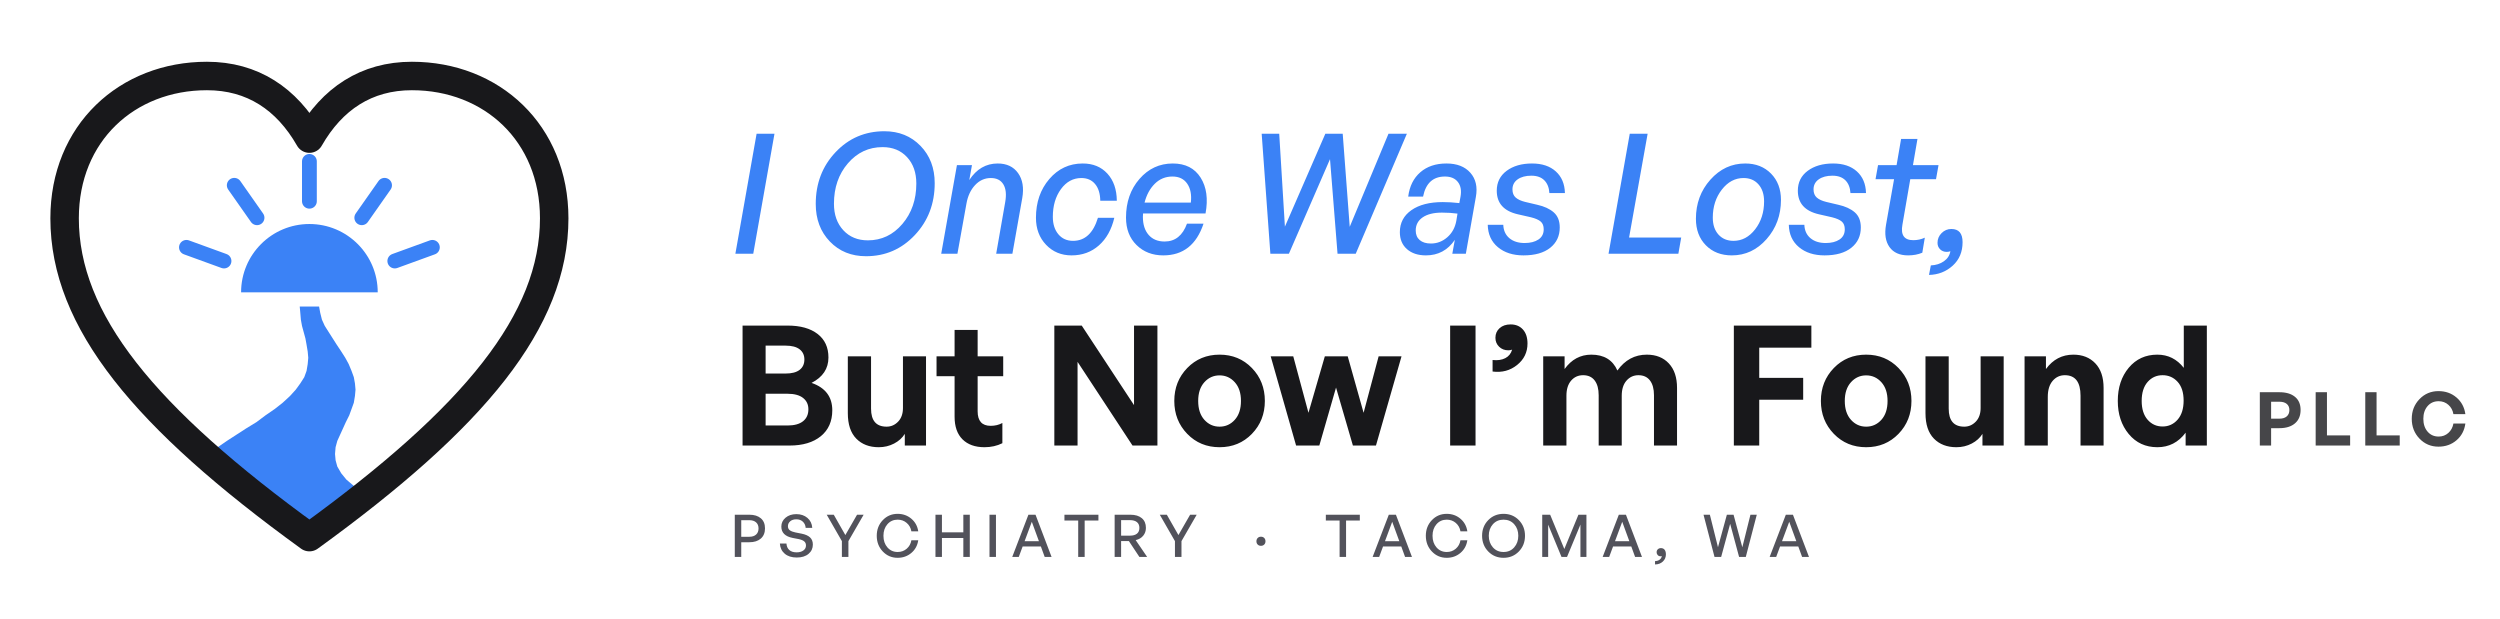
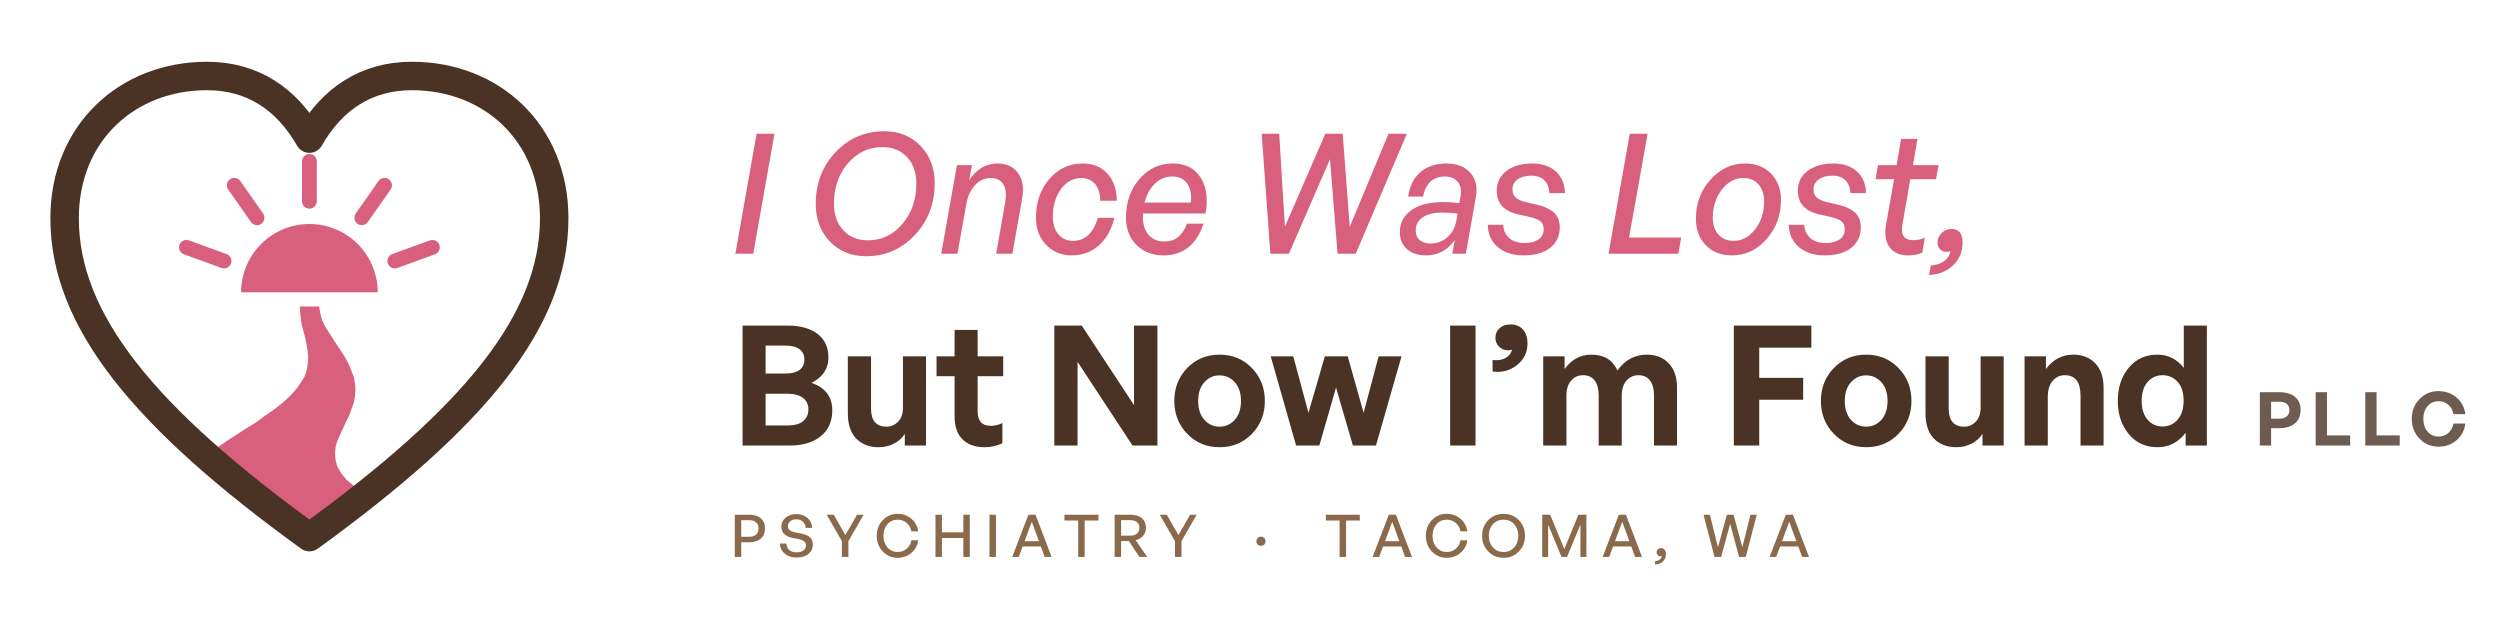
<svg xmlns="http://www.w3.org/2000/svg" viewBox="0 0 404 100" role="img" aria-label="I Once Was Lost, But Now I'm Found, PLLC">
  <g transform="translate(4 4) scale(0.92)">
    <g>
      <defs>
        <clipPath id="hc">
          <path d="M50 90 C21 69 7 52 7 34 C7 19 18 9 32 9 C40 9 46 13 50 20 C54 13 60 9 68 9 C82 9 93 19 93 34 C93 52 79 69 50 90 Z" />
        </clipPath>
      </defs>
-       <path d="M38 47 A12 12 0 0 1 62 47 Z" fill="#3b82f6" />
-       <g stroke="#3b82f6" stroke-width="2.6" stroke-linecap="round">
+       <path d="M38 47 A12 12 0 0 1 62 47 Z" fill="#d9607d" />
+       <g stroke="#d9607d" stroke-width="2.6" stroke-linecap="round">
        <line x1="35.0" y1="41.5" x2="28.4" y2="39.1" />
        <line x1="40.8" y1="33.9" x2="36.8" y2="28.2" />
        <line x1="50.0" y1="31.0" x2="50.0" y2="24.0" />
        <line x1="59.2" y1="33.9" x2="63.2" y2="28.2" />
        <line x1="65.0" y1="41.5" x2="71.6" y2="39.1" />
      </g>
      <g clip-path="url(#hc)">
-         <path d="M48.3 49.5 L48.4 50.6 L48.5 51.8 L48.7 52.9 L49.0 54.0 L49.3 55.1 L49.5 56.2 L49.7 57.4 L49.8 58.5 L49.7 59.6 L49.5 60.8 L49.1 61.9 L48.4 63.0 L47.6 64.1 L46.6 65.2 L45.3 66.4 L43.9 67.5 L42.3 68.6 L40.7 69.8 L38.9 70.9 L37.2 72.0 L35.5 73.1 L33.9 74.2 L32.4 75.4 L31.0 76.5 L30.0 77.6 L29.1 78.8 L28.5 79.9 L28.2 81.0 L28.2 82.1 L28.4 83.2 L28.9 84.4 L29.6 85.5 L30.4 86.6 L31.3 87.8 L32.2 88.9 L33.1 90.0 L33.9 91.1 L34.4 92.2 L34.8 93.4 L34.8 94.5 L86.2 94.5 L84.1 93.4 L81.8 92.2 L79.3 91.1 L76.6 90.0 L73.9 88.9 L71.1 87.8 L68.4 86.6 L65.8 85.5 L63.4 84.4 L61.3 83.2 L59.4 82.1 L57.8 81.0 L56.5 79.9 L55.6 78.8 L54.9 77.6 L54.6 76.5 L54.5 75.4 L54.6 74.2 L54.9 73.1 L55.4 72.0 L55.9 70.9 L56.4 69.8 L57.0 68.6 L57.4 67.5 L57.8 66.4 L58.0 65.2 L58.1 64.1 L58.0 63.0 L57.8 61.9 L57.4 60.8 L56.9 59.6 L56.3 58.5 L55.6 57.4 L54.8 56.2 L54.1 55.1 L53.4 54.0 L52.7 52.9 L52.2 51.8 L51.9 50.6 L51.7 49.5 Z" fill="#3b82f6" />
+         <path d="M48.3 49.5 L48.4 50.6 L48.5 51.8 L48.7 52.9 L49.0 54.0 L49.3 55.1 L49.5 56.2 L49.7 57.4 L49.8 58.5 L49.7 59.6 L49.5 60.8 L49.1 61.9 L48.4 63.0 L47.6 64.1 L46.6 65.2 L45.3 66.4 L43.9 67.5 L42.3 68.6 L40.7 69.8 L38.9 70.9 L37.2 72.0 L35.5 73.1 L33.9 74.2 L32.4 75.4 L31.0 76.5 L30.0 77.6 L29.1 78.8 L28.5 79.9 L28.2 81.0 L28.2 82.1 L28.4 83.2 L28.9 84.4 L29.6 85.5 L30.4 86.6 L31.3 87.8 L32.2 88.9 L33.1 90.0 L33.9 91.1 L34.4 92.2 L34.8 93.4 L34.8 94.5 L86.2 94.5 L84.1 93.4 L81.8 92.2 L79.3 91.1 L76.6 90.0 L73.9 88.9 L71.1 87.8 L68.4 86.6 L65.8 85.5 L63.4 84.4 L61.3 83.2 L59.4 82.1 L57.8 81.0 L56.5 79.9 L55.6 78.8 L54.9 77.6 L54.6 76.5 L54.5 75.4 L54.6 74.2 L54.9 73.1 L55.4 72.0 L55.9 70.9 L56.4 69.8 L57.0 68.6 L57.4 67.5 L57.8 66.4 L58.0 65.2 L58.1 64.1 L58.0 63.0 L57.8 61.9 L57.4 60.8 L56.9 59.6 L56.3 58.5 L55.6 57.4 L54.8 56.2 L54.1 55.1 L53.4 54.0 L52.7 52.9 L52.2 51.8 L51.9 50.6 L51.7 49.5 Z" fill="#d9607d" />
      </g>
-       <path d="M50 90 C21 69 7 52 7 34 C7 19 18 9 32 9 C40 9 46 13 50 20 C54 13 60 9 68 9 C82 9 93 19 93 34 C93 52 79 69 50 90 Z" fill="none" stroke="#18181b" stroke-width="5" stroke-linejoin="round" />
+       <path d="M50 90 C21 69 7 52 7 34 C7 19 18 9 32 9 C40 9 46 13 50 20 C54 13 60 9 68 9 C82 9 93 19 93 34 C93 52 79 69 50 90 Z" fill="none" stroke="#4a3324" stroke-width="5" stroke-linejoin="round" />
    </g>
  </g>
-   <path d="M121.726 41.0H118.837L122.266 21.614H125.155Z  M139.951 41.405Q136.387 41.405 134.106 39.029Q131.824 36.653 131.824 32.954Q131.824 27.986 135.023 24.598Q138.223 21.209 142.921 21.209Q146.458 21.209 148.753 23.572Q151.048 25.934 151.048 29.606Q151.048 34.574 147.835 37.989Q144.622 41.405 139.951 41.405ZM140.248 38.84Q143.569 38.84 145.823 36.194Q148.078 33.548 148.078 29.66Q148.078 27.014 146.579 25.394Q145.081 23.774 142.624 23.774Q139.276 23.774 137.022 26.393Q134.767 29.012 134.767 32.927Q134.767 35.573 136.279 37.207Q137.791 38.84 140.248 38.84Z M156.178 32.9 154.72 41.0H152.101L154.639 26.69H157.069L156.637 29.093Q158.392 26.42 161.227 26.42Q163.414 26.42 164.521 27.973Q165.628 29.525 165.196 32.009L163.603 41.0H160.984L162.442 32.657Q162.766 30.821 162.145 29.795Q161.524 28.769 160.12 28.769Q158.635 28.769 157.568 29.916Q156.502 31.064 156.178 32.9Z M173.161 41.27Q170.677 41.27 169.043 39.556Q167.41 37.841 167.41 35.195Q167.41 31.442 169.57 28.931Q171.73 26.42 174.97 26.42Q177.454 26.42 178.952 28.053Q180.451 29.687 180.478 32.441H177.805Q177.778 30.713 176.968 29.741Q176.158 28.769 174.754 28.769Q172.756 28.769 171.447 30.564Q170.137 32.36 170.137 35.033Q170.137 36.788 171.028 37.855Q171.919 38.921 173.404 38.921Q176.293 38.921 177.427 35.195H180.073Q179.398 38.057 177.575 39.663Q175.753 41.27 173.161 41.27Z M187.984 41.27Q185.365 41.27 183.664 39.596Q181.963 37.922 181.963 35.168Q181.963 31.415 184.137 28.918Q186.31 26.42 189.523 26.42Q192.574 26.42 194.018 28.702Q195.463 30.983 194.815 34.493H184.717Q184.69 34.655 184.69 35.033Q184.69 36.896 185.621 37.962Q186.553 39.029 188.2 39.029Q190.765 39.029 191.818 36.14H194.491Q192.79 41.27 187.984 41.27ZM189.469 28.526Q187.795 28.526 186.62 29.687Q185.446 30.848 184.96 32.738H192.439Q192.655 30.848 191.858 29.687Q191.062 28.526 189.469 28.526Z  M216.145 41.0 214.93 25.718 208.288 41.0H205.291L203.887 21.614H206.722L207.64 36.626L214.174 21.614H216.982L218.116 36.653L224.38 21.614H227.35L219.088 41.0Z M234.694 41.0 235.099 38.759Q233.398 41.27 230.428 41.27Q228.511 41.27 227.363 40.258Q226.216 39.245 226.216 37.517Q226.216 35.276 228.079 33.966Q229.942 32.657 233.155 32.657Q234.397 32.657 235.828 32.819L236.017 31.793Q236.287 30.308 235.598 29.417Q234.91 28.526 233.506 28.526Q230.617 28.526 229.969 31.766H227.566Q227.89 29.255 229.523 27.838Q231.157 26.42 233.749 26.42Q236.287 26.42 237.61 27.919Q238.933 29.417 238.501 31.82L236.881 41.0ZM228.781 37.247Q228.781 38.246 229.429 38.8Q230.077 39.353 231.238 39.353Q232.723 39.353 233.884 38.341Q235.045 37.328 235.342 35.681L235.531 34.52Q234.343 34.358 233.02 34.358Q231.022 34.358 229.901 35.127Q228.781 35.897 228.781 37.247Z M252.055 36.761Q252.055 38.813 250.516 40.041Q248.977 41.27 246.196 41.27Q243.658 41.27 242.065 39.947Q240.472 38.624 240.418 36.329H242.929Q242.983 37.706 243.914 38.489Q244.846 39.272 246.385 39.272Q247.762 39.272 248.612 38.705Q249.463 38.138 249.463 37.058Q249.463 36.221 248.977 35.803Q248.491 35.384 247.411 35.114L245.278 34.628Q241.876 33.845 241.876 30.821Q241.876 28.796 243.469 27.608Q245.062 26.42 247.573 26.42Q250.003 26.42 251.42 27.703Q252.838 28.985 252.892 31.199H250.381Q250.3 29.876 249.557 29.133Q248.815 28.391 247.465 28.391Q246.088 28.391 245.251 28.985Q244.414 29.579 244.414 30.605Q244.414 31.469 244.94 31.928Q245.467 32.387 246.466 32.63L248.41 33.089Q250.111 33.467 251.083 34.317Q252.055 35.168 252.055 36.761Z  M271.225 41.0H259.939L263.368 21.614H266.257L263.26 38.381H271.684Z M279.865 41.27Q277.273 41.27 275.666 39.636Q274.06 38.003 274.06 35.357Q274.06 31.658 276.395 29.039Q278.731 26.42 282.025 26.42Q284.59 26.42 286.197 28.053Q287.803 29.687 287.803 32.306Q287.803 36.005 285.481 38.638Q283.159 41.27 279.865 41.27ZM280.135 38.921Q282.187 38.921 283.631 37.058Q285.076 35.195 285.076 32.549Q285.076 30.821 284.171 29.795Q283.267 28.769 281.755 28.769Q279.703 28.769 278.245 30.645Q276.787 32.522 276.787 35.168Q276.787 36.896 277.705 37.909Q278.623 38.921 280.135 38.921Z M300.709 36.761Q300.709 38.813 299.17 40.041Q297.631 41.27 294.85 41.27Q292.312 41.27 290.719 39.947Q289.126 38.624 289.072 36.329H291.583Q291.637 37.706 292.568 38.489Q293.5 39.272 295.039 39.272Q296.416 39.272 297.266 38.705Q298.117 38.138 298.117 37.058Q298.117 36.221 297.631 35.803Q297.145 35.384 296.065 35.114L293.932 34.628Q290.53 33.845 290.53 30.821Q290.53 28.796 292.123 27.608Q293.716 26.42 296.227 26.42Q298.657 26.42 300.074 27.703Q301.492 28.985 301.546 31.199H299.035Q298.954 29.876 298.212 29.133Q297.469 28.391 296.119 28.391Q294.742 28.391 293.905 28.985Q293.068 29.579 293.068 30.605Q293.068 31.469 293.594 31.928Q294.121 32.387 295.12 32.63L297.064 33.089Q298.765 33.467 299.737 34.317Q300.709 35.168 300.709 36.761Z M311.05 38.408 310.645 40.838Q309.619 41.27 308.35 41.27Q306.298 41.27 305.339 39.92Q304.381 38.57 304.786 36.302L306.082 28.958H303.085L303.49 26.69H306.487L307.216 22.451H309.862L309.133 26.69H313.264L312.859 28.958H308.701L307.432 36.302Q306.973 38.813 309.187 38.813Q310.186 38.813 311.05 38.408Z M317.152 39.137Q317.152 41.486 315.559 42.93Q313.966 44.375 311.725 44.429L312.022 42.89Q313.264 42.836 314.142 42.215Q315.019 41.594 315.181 40.595Q314.938 40.703 314.587 40.703Q313.939 40.703 313.52 40.285Q313.102 39.866 313.102 39.245Q313.102 38.327 313.764 37.665Q314.425 37.004 315.343 37.004Q317.152 37.004 317.152 39.137Z" fill="#3b82f6" />
-   <path d="M134.497 66.303Q134.497 68.976 132.648 70.488Q130.798 72.0 127.585 72.0H119.998V52.614H127.288Q130.366 52.614 132.121 53.964Q133.876 55.314 133.876 57.771Q133.876 60.471 131.149 61.875Q134.497 63.036 134.497 66.303ZM126.964 55.854H123.724V60.363H126.964Q128.449 60.363 129.219 59.769Q129.988 59.175 129.988 58.095Q129.988 57.042 129.219 56.448Q128.449 55.854 126.964 55.854ZM127.261 63.63H123.724V68.76H127.261Q128.908 68.76 129.772 68.072Q130.636 67.383 130.636 66.141Q130.636 64.98 129.772 64.305Q128.908 63.63 127.261 63.63Z M145.918 65.925V57.582H149.644V72.0H146.215V70.11Q145.621 71.082 144.487 71.676Q143.353 72.27 142.003 72.27Q139.735 72.27 138.371 70.88Q137.008 69.489 137.008 66.762V57.582H140.761V66.033Q140.761 68.949 143.272 68.949Q144.352 68.949 145.135 68.139Q145.918 67.329 145.918 65.925Z M161.983 68.355V71.622Q160.687 72.27 159.094 72.27Q156.826 72.27 155.543 71.001Q154.261 69.732 154.261 67.329V60.795H151.345V57.582H154.261V53.316H157.987V57.582H162.118V60.795H157.987V66.465Q157.987 68.814 160.093 68.814Q161.146 68.814 161.983 68.355Z  M183.016 72.0 174.133 58.473V72.0H170.38V52.614H174.808L183.259 65.466V52.614H187.039V72.0Z M202.308 70.11Q200.215 72.27 197.083 72.27Q193.951 72.27 191.858 70.11Q189.766 67.95 189.766 64.791Q189.766 61.632 191.858 59.472Q193.951 57.312 197.083 57.312Q200.215 57.312 202.308 59.472Q204.4 61.632 204.4 64.791Q204.4 67.95 202.308 70.11ZM200.539 64.791Q200.539 62.874 199.54 61.767Q198.541 60.66 197.083 60.66Q195.625 60.66 194.626 61.767Q193.627 62.874 193.627 64.791Q193.627 66.735 194.626 67.842Q195.625 68.949 197.083 68.949Q198.541 68.949 199.54 67.842Q200.539 66.735 200.539 64.791Z M218.629 72.0 215.902 62.631 213.202 72.0H209.449L205.345 57.582H208.99L211.447 66.708L214.093 57.582H217.792L220.357 66.708L222.787 57.582H226.486L222.355 72.0Z  M238.447 72.0H234.343V52.614H238.447Z M246.844 55.503Q246.844 57.636 245.157 58.986Q243.469 60.336 241.201 60.039V58.176Q242.416 58.311 243.253 57.879Q244.09 57.447 244.36 56.502Q244.063 56.61 243.739 56.61Q242.848 56.61 242.254 56.029Q241.66 55.449 241.66 54.585Q241.66 53.64 242.335 53.032Q243.01 52.425 244.117 52.425Q245.359 52.425 246.102 53.248Q246.844 54.072 246.844 55.503Z M253.135 72.0H249.382V57.582H252.838V59.634Q254.512 57.312 257.158 57.312Q260.236 57.312 261.37 59.877Q263.206 57.312 266.122 57.312Q268.363 57.312 269.686 58.73Q271.009 60.147 271.009 62.685V72.0H267.283V63.873Q267.283 62.334 266.635 61.484Q265.987 60.633 264.772 60.633Q263.611 60.633 262.841 61.511Q262.072 62.388 262.072 63.954V72.0H258.346V63.873Q258.346 62.334 257.698 61.484Q257.05 60.633 255.835 60.633Q254.647 60.633 253.891 61.511Q253.135 62.388 253.135 63.954Z  M284.293 72.0H280.189V52.614H292.717V56.178H284.293V61.065H291.394V64.602H284.293Z M306.798 70.11Q304.705 72.27 301.573 72.27Q298.441 72.27 296.348 70.11Q294.256 67.95 294.256 64.791Q294.256 61.632 296.348 59.472Q298.441 57.312 301.573 57.312Q304.705 57.312 306.798 59.472Q308.89 61.632 308.89 64.791Q308.89 67.95 306.798 70.11ZM305.029 64.791Q305.029 62.874 304.03 61.767Q303.031 60.66 301.573 60.66Q300.115 60.66 299.116 61.767Q298.117 62.874 298.117 64.791Q298.117 66.735 299.116 67.842Q300.115 68.949 301.573 68.949Q303.031 68.949 304.03 67.842Q305.029 66.735 305.029 64.791Z M320.068 65.925V57.582H323.794V72.0H320.365V70.11Q319.771 71.082 318.637 71.676Q317.503 72.27 316.153 72.27Q313.885 72.27 312.521 70.88Q311.158 69.489 311.158 66.762V57.582H314.911V66.033Q314.911 68.949 317.422 68.949Q318.502 68.949 319.285 68.139Q320.068 67.329 320.068 65.925Z M330.922 64.143V72.0H327.169V57.582H330.625V59.634Q332.326 57.312 335.053 57.312Q337.267 57.312 338.603 58.716Q339.94 60.12 339.94 62.685V72.0H336.214V63.954Q336.214 60.633 333.676 60.633Q332.488 60.633 331.705 61.551Q330.922 62.469 330.922 64.143Z M342.235 64.791Q342.235 61.551 344.003 59.431Q345.772 57.312 348.634 57.312Q351.226 57.312 352.9 59.445V52.614H356.626V72.0H353.197V69.921Q351.442 72.27 348.634 72.27Q345.772 72.27 344.003 70.137Q342.235 68.004 342.235 64.791ZM346.096 64.791Q346.096 66.735 347.054 67.828Q348.013 68.922 349.471 68.922Q350.929 68.922 351.901 67.815Q352.873 66.708 352.873 64.737Q352.873 62.766 351.901 61.7Q350.929 60.633 349.471 60.633Q348.013 60.633 347.054 61.727Q346.096 62.82 346.096 64.791Z" fill="#18181b" />
-   <path d="M368.368 69.192H367.012V72.0H365.188V63.384H368.368Q369.964 63.384 370.87 64.128Q371.776 64.872 371.776 66.252Q371.776 67.644 370.864 68.418Q369.952 69.192 368.368 69.192ZM368.356 64.92H367.012V67.656H368.356Q369.124 67.656 369.544 67.284Q369.964 66.912 369.964 66.264Q369.964 65.628 369.544 65.274Q369.124 64.92 368.356 64.92Z M379.78 72.0H374.212V63.384H376.036V70.356H379.78Z M387.796 72.0H382.228V63.384H384.052V70.356H387.796Z M394.06 72.18Q392.236 72.18 390.988 70.878Q389.74 69.576 389.74 67.68Q389.74 65.796 390.988 64.5Q392.236 63.204 394.06 63.204Q395.764 63.204 396.97 64.236Q398.176 65.268 398.404 66.924H396.472Q396.316 66.0 395.656 65.418Q394.996 64.836 394.084 64.836Q392.98 64.836 392.296 65.628Q391.612 66.42 391.612 67.68Q391.612 68.952 392.296 69.75Q392.98 70.548 394.084 70.548Q394.996 70.548 395.65 69.966Q396.304 69.384 396.472 68.448H398.404Q398.176 70.116 396.97 71.148Q395.764 72.18 394.06 72.18Z" fill="#18181b" opacity=".8" />
-   <path d="M121.106 87.625H119.786V90.0H118.741V83.179H121.106Q122.275 83.179 122.95 83.754Q123.624 84.329 123.624 85.383Q123.624 86.447 122.945 87.036Q122.266 87.625 121.106 87.625ZM121.097 84.062H119.786V86.742H121.097Q121.79 86.742 122.185 86.385Q122.579 86.029 122.579 85.392Q122.579 84.766 122.185 84.414Q121.79 84.062 121.097 84.062Z M131.357 88.005Q131.357 88.917 130.658 89.506Q129.96 90.095 128.754 90.095Q127.537 90.095 126.816 89.482Q126.094 88.87 126.027 87.834H127.091Q127.129 88.499 127.547 88.879Q127.965 89.259 128.734 89.259Q129.399 89.259 129.822 88.96Q130.245 88.66 130.245 88.147Q130.245 87.73 129.969 87.492Q129.694 87.255 129.086 87.121L128.098 86.931Q126.264 86.57 126.264 85.098Q126.264 84.234 126.948 83.659Q127.632 83.084 128.687 83.084Q129.761 83.084 130.478 83.692Q131.195 84.3 131.262 85.307H130.197Q130.15 84.689 129.742 84.305Q129.333 83.92 128.697 83.92Q128.06 83.92 127.694 84.243Q127.329 84.566 127.329 85.031Q127.329 85.478 127.647 85.701Q127.965 85.924 128.525 86.038L129.532 86.238Q130.445 86.418 130.901 86.841Q131.357 87.264 131.357 88.005Z M137.103 87.445V90.0H136.049V87.445L133.598 83.179H134.738L136.609 86.466L138.5 83.179H139.564Z M145.054 90.142Q143.63 90.142 142.656 89.117Q141.682 88.091 141.682 86.58Q141.682 85.079 142.656 84.058Q143.63 83.037 145.054 83.037Q146.337 83.037 147.268 83.82Q148.199 84.604 148.389 85.858H147.278Q147.135 85.031 146.522 84.504Q145.91 83.977 145.064 83.977Q144.057 83.977 143.411 84.709Q142.765 85.44 142.765 86.58Q142.765 87.73 143.411 88.466Q144.057 89.202 145.064 89.202Q145.91 89.202 146.522 88.675Q147.135 88.147 147.278 87.311H148.389Q148.199 88.575 147.268 89.359Q146.337 90.142 145.054 90.142Z M152.217 90.0H151.172V83.179H152.217V86.029H155.675V83.179H156.72V90.0H155.675V86.941H152.217Z M160.947 90.0H159.902V83.179H160.947Z M168.822 90.0 168.204 88.309H165.26L164.632 90.0H163.578L166.191 83.179H167.34L169.934 90.0ZM166.742 84.319 165.573 87.463H167.891Z M175.281 90.0H174.237V84.12H172.013V83.179H177.505V84.12H175.281Z M181.171 90.0H180.126V83.179H182.672Q183.85 83.179 184.515 83.735Q185.18 84.29 185.18 85.307Q185.18 86.038 184.743 86.571Q184.306 87.103 183.527 87.283L185.379 90.0H184.125L182.425 87.435H181.171ZM181.171 84.053V86.561H182.605Q183.337 86.561 183.731 86.243Q184.125 85.924 184.125 85.307Q184.125 84.699 183.731 84.376Q183.337 84.053 182.605 84.053Z M190.927 87.445V90.0H189.872V87.445L187.421 83.179H188.561L190.433 86.466L192.323 83.179H193.387Z   M204.501 87.473Q204.501 87.796 204.297 88Q204.092 88.204 203.769 88.204Q203.446 88.204 203.242 88Q203.038 87.796 203.038 87.473Q203.038 87.15 203.242 86.941Q203.446 86.732 203.769 86.732Q204.092 86.732 204.297 86.936Q204.501 87.141 204.501 87.473Z   M217.524 90.0H216.479V84.12H214.256V83.179H219.747V84.12H217.524Z M227.061 90.0 226.444 88.309H223.499L222.872 90.0H221.817L224.43 83.179H225.579L228.173 90.0ZM224.981 84.319 223.812 87.463H226.13Z M233.787 90.142Q232.362 90.142 231.388 89.117Q230.414 88.091 230.414 86.58Q230.414 85.079 231.388 84.058Q232.362 83.037 233.787 83.037Q235.069 83.037 236 83.82Q236.931 84.604 237.121 85.858H236.01Q235.867 85.031 235.255 84.504Q234.642 83.977 233.796 83.977Q232.789 83.977 232.143 84.709Q231.497 85.44 231.497 86.58Q231.497 87.73 232.143 88.466Q232.789 89.202 233.796 89.202Q234.642 89.202 235.255 88.675Q235.867 88.147 236.01 87.311H237.121Q236.931 88.575 236 89.359Q235.069 90.142 233.787 90.142Z M245.448 89.117Q244.455 90.142 242.973 90.142Q241.491 90.142 240.498 89.117Q239.505 88.091 239.505 86.58Q239.505 85.07 240.498 84.053Q241.491 83.037 242.973 83.037Q244.455 83.037 245.448 84.053Q246.44 85.07 246.44 86.58Q246.44 88.091 245.448 89.117ZM241.249 88.451Q241.909 89.202 242.973 89.202Q244.037 89.202 244.697 88.451Q245.357 87.701 245.357 86.58Q245.357 85.459 244.697 84.718Q244.037 83.977 242.973 83.977Q241.909 83.977 241.249 84.718Q240.588 85.459 240.588 86.58Q240.588 87.701 241.249 88.451Z M252.339 90.0 250.183 84.784V90.0H249.223V83.179H250.506L252.795 88.718L255.075 83.179H256.367V90.0H255.398V84.775L253.232 90.0Z M264.233 90.0 263.615 88.309H260.67L260.043 90.0H258.989L261.601 83.179H262.751L265.344 90.0ZM262.152 84.319 260.984 87.463H263.302Z M269.21 89.591Q269.21 90.275 268.721 90.741Q268.232 91.207 267.453 91.216V90.674Q267.909 90.665 268.203 90.437Q268.498 90.209 268.545 89.858Q268.431 89.895 268.336 89.895Q268.07 89.895 267.89 89.706Q267.709 89.516 267.709 89.249Q267.709 88.945 267.909 88.76Q268.108 88.575 268.403 88.575Q268.792 88.575 269.001 88.841Q269.21 89.107 269.21 89.591Z  M281.037 90.0 279.593 84.651 278.139 90.0H277.066L275.289 83.179H276.315L277.626 88.433L279.061 83.179H280.144L281.559 88.442L282.87 83.179H283.896L282.12 90.0Z M291.22 90.0 290.603 88.309H287.658L287.031 90.0H285.976L288.589 83.179H289.738L292.332 90.0ZM289.14 84.319 287.971 87.463H290.289Z" fill="#52525b" />
+   <path d="M121.726 41.0H118.837L122.266 21.614H125.155Z  M139.951 41.405Q136.387 41.405 134.106 39.029Q131.824 36.653 131.824 32.954Q131.824 27.986 135.023 24.598Q138.223 21.209 142.921 21.209Q146.458 21.209 148.753 23.572Q151.048 25.934 151.048 29.606Q151.048 34.574 147.835 37.989Q144.622 41.405 139.951 41.405ZM140.248 38.84Q143.569 38.84 145.823 36.194Q148.078 33.548 148.078 29.66Q148.078 27.014 146.579 25.394Q145.081 23.774 142.624 23.774Q139.276 23.774 137.022 26.393Q134.767 29.012 134.767 32.927Q134.767 35.573 136.279 37.207Q137.791 38.84 140.248 38.84Z M156.178 32.9 154.72 41.0H152.101L154.639 26.69H157.069L156.637 29.093Q158.392 26.42 161.227 26.42Q163.414 26.42 164.521 27.973Q165.628 29.525 165.196 32.009L163.603 41.0H160.984L162.442 32.657Q162.766 30.821 162.145 29.795Q161.524 28.769 160.12 28.769Q158.635 28.769 157.568 29.916Q156.502 31.064 156.178 32.9Z M173.161 41.27Q170.677 41.27 169.043 39.556Q167.41 37.841 167.41 35.195Q167.41 31.442 169.57 28.931Q171.73 26.42 174.97 26.42Q177.454 26.42 178.952 28.053Q180.451 29.687 180.478 32.441H177.805Q177.778 30.713 176.968 29.741Q176.158 28.769 174.754 28.769Q172.756 28.769 171.447 30.564Q170.137 32.36 170.137 35.033Q170.137 36.788 171.028 37.855Q171.919 38.921 173.404 38.921Q176.293 38.921 177.427 35.195H180.073Q179.398 38.057 177.575 39.663Q175.753 41.27 173.161 41.27Z M187.984 41.27Q185.365 41.27 183.664 39.596Q181.963 37.922 181.963 35.168Q181.963 31.415 184.137 28.918Q186.31 26.42 189.523 26.42Q192.574 26.42 194.018 28.702Q195.463 30.983 194.815 34.493H184.717Q184.69 34.655 184.69 35.033Q184.69 36.896 185.621 37.962Q186.553 39.029 188.2 39.029Q190.765 39.029 191.818 36.14H194.491Q192.79 41.27 187.984 41.27ZM189.469 28.526Q187.795 28.526 186.62 29.687Q185.446 30.848 184.96 32.738H192.439Q192.655 30.848 191.858 29.687Q191.062 28.526 189.469 28.526Z  M216.145 41.0 214.93 25.718 208.288 41.0H205.291L203.887 21.614H206.722L207.64 36.626L214.174 21.614H216.982L218.116 36.653L224.38 21.614H227.35L219.088 41.0Z M234.694 41.0 235.099 38.759Q233.398 41.27 230.428 41.27Q228.511 41.27 227.363 40.258Q226.216 39.245 226.216 37.517Q226.216 35.276 228.079 33.966Q229.942 32.657 233.155 32.657Q234.397 32.657 235.828 32.819L236.017 31.793Q236.287 30.308 235.598 29.417Q234.91 28.526 233.506 28.526Q230.617 28.526 229.969 31.766H227.566Q227.89 29.255 229.523 27.838Q231.157 26.42 233.749 26.42Q236.287 26.42 237.61 27.919Q238.933 29.417 238.501 31.82L236.881 41.0ZM228.781 37.247Q228.781 38.246 229.429 38.8Q230.077 39.353 231.238 39.353Q232.723 39.353 233.884 38.341Q235.045 37.328 235.342 35.681L235.531 34.52Q234.343 34.358 233.02 34.358Q231.022 34.358 229.901 35.127Q228.781 35.897 228.781 37.247Z M252.055 36.761Q252.055 38.813 250.516 40.041Q248.977 41.27 246.196 41.27Q243.658 41.27 242.065 39.947Q240.472 38.624 240.418 36.329H242.929Q242.983 37.706 243.914 38.489Q244.846 39.272 246.385 39.272Q247.762 39.272 248.612 38.705Q249.463 38.138 249.463 37.058Q249.463 36.221 248.977 35.803Q248.491 35.384 247.411 35.114L245.278 34.628Q241.876 33.845 241.876 30.821Q241.876 28.796 243.469 27.608Q245.062 26.42 247.573 26.42Q250.003 26.42 251.42 27.703Q252.838 28.985 252.892 31.199H250.381Q250.3 29.876 249.557 29.133Q248.815 28.391 247.465 28.391Q246.088 28.391 245.251 28.985Q244.414 29.579 244.414 30.605Q244.414 31.469 244.94 31.928Q245.467 32.387 246.466 32.63L248.41 33.089Q250.111 33.467 251.083 34.317Q252.055 35.168 252.055 36.761Z  M271.225 41.0H259.939L263.368 21.614H266.257L263.26 38.381H271.684Z M279.865 41.27Q277.273 41.27 275.666 39.636Q274.06 38.003 274.06 35.357Q274.06 31.658 276.395 29.039Q278.731 26.42 282.025 26.42Q284.59 26.42 286.197 28.053Q287.803 29.687 287.803 32.306Q287.803 36.005 285.481 38.638Q283.159 41.27 279.865 41.27ZM280.135 38.921Q282.187 38.921 283.631 37.058Q285.076 35.195 285.076 32.549Q285.076 30.821 284.171 29.795Q283.267 28.769 281.755 28.769Q279.703 28.769 278.245 30.645Q276.787 32.522 276.787 35.168Q276.787 36.896 277.705 37.909Q278.623 38.921 280.135 38.921Z M300.709 36.761Q300.709 38.813 299.17 40.041Q297.631 41.27 294.85 41.27Q292.312 41.27 290.719 39.947Q289.126 38.624 289.072 36.329H291.583Q291.637 37.706 292.568 38.489Q293.5 39.272 295.039 39.272Q296.416 39.272 297.266 38.705Q298.117 38.138 298.117 37.058Q298.117 36.221 297.631 35.803Q297.145 35.384 296.065 35.114L293.932 34.628Q290.53 33.845 290.53 30.821Q290.53 28.796 292.123 27.608Q293.716 26.42 296.227 26.42Q298.657 26.42 300.074 27.703Q301.492 28.985 301.546 31.199H299.035Q298.954 29.876 298.212 29.133Q297.469 28.391 296.119 28.391Q294.742 28.391 293.905 28.985Q293.068 29.579 293.068 30.605Q293.068 31.469 293.594 31.928Q294.121 32.387 295.12 32.63L297.064 33.089Q298.765 33.467 299.737 34.317Q300.709 35.168 300.709 36.761Z M311.05 38.408 310.645 40.838Q309.619 41.27 308.35 41.27Q306.298 41.27 305.339 39.92Q304.381 38.57 304.786 36.302L306.082 28.958H303.085L303.49 26.69H306.487L307.216 22.451H309.862L309.133 26.69H313.264L312.859 28.958H308.701L307.432 36.302Q306.973 38.813 309.187 38.813Q310.186 38.813 311.05 38.408Z M317.152 39.137Q317.152 41.486 315.559 42.93Q313.966 44.375 311.725 44.429L312.022 42.89Q313.264 42.836 314.142 42.215Q315.019 41.594 315.181 40.595Q314.938 40.703 314.587 40.703Q313.939 40.703 313.52 40.285Q313.102 39.866 313.102 39.245Q313.102 38.327 313.764 37.665Q314.425 37.004 315.343 37.004Q317.152 37.004 317.152 39.137Z" fill="#d9607d" />
+   <path d="M134.497 66.303Q134.497 68.976 132.648 70.488Q130.798 72.0 127.585 72.0H119.998V52.614H127.288Q130.366 52.614 132.121 53.964Q133.876 55.314 133.876 57.771Q133.876 60.471 131.149 61.875Q134.497 63.036 134.497 66.303ZM126.964 55.854H123.724V60.363H126.964Q128.449 60.363 129.219 59.769Q129.988 59.175 129.988 58.095Q129.988 57.042 129.219 56.448Q128.449 55.854 126.964 55.854ZM127.261 63.63H123.724V68.76H127.261Q128.908 68.76 129.772 68.072Q130.636 67.383 130.636 66.141Q130.636 64.98 129.772 64.305Q128.908 63.63 127.261 63.63Z M145.918 65.925V57.582H149.644V72.0H146.215V70.11Q145.621 71.082 144.487 71.676Q143.353 72.27 142.003 72.27Q139.735 72.27 138.371 70.88Q137.008 69.489 137.008 66.762V57.582H140.761V66.033Q140.761 68.949 143.272 68.949Q144.352 68.949 145.135 68.139Q145.918 67.329 145.918 65.925Z M161.983 68.355V71.622Q160.687 72.27 159.094 72.27Q156.826 72.27 155.543 71.001Q154.261 69.732 154.261 67.329V60.795H151.345V57.582H154.261V53.316H157.987V57.582H162.118V60.795H157.987V66.465Q157.987 68.814 160.093 68.814Q161.146 68.814 161.983 68.355Z  M183.016 72.0 174.133 58.473V72.0H170.38V52.614H174.808L183.259 65.466V52.614H187.039V72.0Z M202.308 70.11Q200.215 72.27 197.083 72.27Q193.951 72.27 191.858 70.11Q189.766 67.95 189.766 64.791Q189.766 61.632 191.858 59.472Q193.951 57.312 197.083 57.312Q200.215 57.312 202.308 59.472Q204.4 61.632 204.4 64.791Q204.4 67.95 202.308 70.11ZM200.539 64.791Q200.539 62.874 199.54 61.767Q198.541 60.66 197.083 60.66Q195.625 60.66 194.626 61.767Q193.627 62.874 193.627 64.791Q193.627 66.735 194.626 67.842Q195.625 68.949 197.083 68.949Q198.541 68.949 199.54 67.842Q200.539 66.735 200.539 64.791Z M218.629 72.0 215.902 62.631 213.202 72.0H209.449L205.345 57.582H208.99L211.447 66.708L214.093 57.582H217.792L220.357 66.708L222.787 57.582H226.486L222.355 72.0Z  M238.447 72.0H234.343V52.614H238.447Z M246.844 55.503Q246.844 57.636 245.157 58.986Q243.469 60.336 241.201 60.039V58.176Q242.416 58.311 243.253 57.879Q244.09 57.447 244.36 56.502Q244.063 56.61 243.739 56.61Q242.848 56.61 242.254 56.029Q241.66 55.449 241.66 54.585Q241.66 53.64 242.335 53.032Q243.01 52.425 244.117 52.425Q245.359 52.425 246.102 53.248Q246.844 54.072 246.844 55.503Z M253.135 72.0H249.382V57.582H252.838V59.634Q254.512 57.312 257.158 57.312Q260.236 57.312 261.37 59.877Q263.206 57.312 266.122 57.312Q268.363 57.312 269.686 58.73Q271.009 60.147 271.009 62.685V72.0H267.283V63.873Q267.283 62.334 266.635 61.484Q265.987 60.633 264.772 60.633Q263.611 60.633 262.841 61.511Q262.072 62.388 262.072 63.954V72.0H258.346V63.873Q258.346 62.334 257.698 61.484Q257.05 60.633 255.835 60.633Q254.647 60.633 253.891 61.511Q253.135 62.388 253.135 63.954Z  M284.293 72.0H280.189V52.614H292.717V56.178H284.293V61.065H291.394V64.602H284.293Z M306.798 70.11Q304.705 72.27 301.573 72.27Q298.441 72.27 296.348 70.11Q294.256 67.95 294.256 64.791Q294.256 61.632 296.348 59.472Q298.441 57.312 301.573 57.312Q304.705 57.312 306.798 59.472Q308.89 61.632 308.89 64.791Q308.89 67.95 306.798 70.11ZM305.029 64.791Q305.029 62.874 304.03 61.767Q303.031 60.66 301.573 60.66Q300.115 60.66 299.116 61.767Q298.117 62.874 298.117 64.791Q298.117 66.735 299.116 67.842Q300.115 68.949 301.573 68.949Q303.031 68.949 304.03 67.842Q305.029 66.735 305.029 64.791Z M320.068 65.925V57.582H323.794V72.0H320.365V70.11Q319.771 71.082 318.637 71.676Q317.503 72.27 316.153 72.27Q313.885 72.27 312.521 70.88Q311.158 69.489 311.158 66.762V57.582H314.911V66.033Q314.911 68.949 317.422 68.949Q318.502 68.949 319.285 68.139Q320.068 67.329 320.068 65.925Z M330.922 64.143V72.0H327.169V57.582H330.625V59.634Q332.326 57.312 335.053 57.312Q337.267 57.312 338.603 58.716Q339.94 60.12 339.94 62.685V72.0H336.214V63.954Q336.214 60.633 333.676 60.633Q332.488 60.633 331.705 61.551Q330.922 62.469 330.922 64.143Z M342.235 64.791Q342.235 61.551 344.003 59.431Q345.772 57.312 348.634 57.312Q351.226 57.312 352.9 59.445V52.614H356.626V72.0H353.197V69.921Q351.442 72.27 348.634 72.27Q345.772 72.27 344.003 70.137Q342.235 68.004 342.235 64.791ZM346.096 64.791Q346.096 66.735 347.054 67.828Q348.013 68.922 349.471 68.922Q350.929 68.922 351.901 67.815Q352.873 66.708 352.873 64.737Q352.873 62.766 351.901 61.7Q350.929 60.633 349.471 60.633Q348.013 60.633 347.054 61.727Q346.096 62.82 346.096 64.791Z" fill="#4a3324" />
+   <path d="M368.368 69.192H367.012V72.0H365.188V63.384H368.368Q369.964 63.384 370.87 64.128Q371.776 64.872 371.776 66.252Q371.776 67.644 370.864 68.418Q369.952 69.192 368.368 69.192ZM368.356 64.92H367.012V67.656H368.356Q369.124 67.656 369.544 67.284Q369.964 66.912 369.964 66.264Q369.964 65.628 369.544 65.274Q369.124 64.92 368.356 64.92Z M379.78 72.0H374.212V63.384H376.036V70.356H379.78Z M387.796 72.0H382.228V63.384H384.052V70.356H387.796Z M394.06 72.18Q392.236 72.18 390.988 70.878Q389.74 69.576 389.74 67.68Q389.74 65.796 390.988 64.5Q392.236 63.204 394.06 63.204Q395.764 63.204 396.97 64.236Q398.176 65.268 398.404 66.924H396.472Q396.316 66.0 395.656 65.418Q394.996 64.836 394.084 64.836Q392.98 64.836 392.296 65.628Q391.612 66.42 391.612 67.68Q391.612 68.952 392.296 69.75Q392.98 70.548 394.084 70.548Q394.996 70.548 395.65 69.966Q396.304 69.384 396.472 68.448H398.404Q398.176 70.116 396.97 71.148Q395.764 72.18 394.06 72.18Z" fill="#4a3324" opacity=".8" />
+   <path d="M121.106 87.625H119.786V90.0H118.741V83.179H121.106Q122.275 83.179 122.95 83.754Q123.624 84.329 123.624 85.383Q123.624 86.447 122.945 87.036Q122.266 87.625 121.106 87.625ZM121.097 84.062H119.786V86.742H121.097Q121.79 86.742 122.185 86.385Q122.579 86.029 122.579 85.392Q122.579 84.766 122.185 84.414Q121.79 84.062 121.097 84.062Z M131.357 88.005Q131.357 88.917 130.658 89.506Q129.96 90.095 128.754 90.095Q127.537 90.095 126.816 89.482Q126.094 88.87 126.027 87.834H127.091Q127.129 88.499 127.547 88.879Q127.965 89.259 128.734 89.259Q129.399 89.259 129.822 88.96Q130.245 88.66 130.245 88.147Q130.245 87.73 129.969 87.492Q129.694 87.255 129.086 87.121L128.098 86.931Q126.264 86.57 126.264 85.098Q126.264 84.234 126.948 83.659Q127.632 83.084 128.687 83.084Q129.761 83.084 130.478 83.692Q131.195 84.3 131.262 85.307H130.197Q130.15 84.689 129.742 84.305Q129.333 83.92 128.697 83.92Q128.06 83.92 127.694 84.243Q127.329 84.566 127.329 85.031Q127.329 85.478 127.647 85.701Q127.965 85.924 128.525 86.038L129.532 86.238Q130.445 86.418 130.901 86.841Q131.357 87.264 131.357 88.005Z M137.103 87.445V90.0H136.049V87.445L133.598 83.179H134.738L136.609 86.466L138.5 83.179H139.564Z M145.054 90.142Q143.63 90.142 142.656 89.117Q141.682 88.091 141.682 86.58Q141.682 85.079 142.656 84.058Q143.63 83.037 145.054 83.037Q146.337 83.037 147.268 83.82Q148.199 84.604 148.389 85.858H147.278Q147.135 85.031 146.522 84.504Q145.91 83.977 145.064 83.977Q144.057 83.977 143.411 84.709Q142.765 85.44 142.765 86.58Q142.765 87.73 143.411 88.466Q144.057 89.202 145.064 89.202Q145.91 89.202 146.522 88.675Q147.135 88.147 147.278 87.311H148.389Q148.199 88.575 147.268 89.359Q146.337 90.142 145.054 90.142Z M152.217 90.0H151.172V83.179H152.217V86.029H155.675V83.179H156.72V90.0H155.675V86.941H152.217Z M160.947 90.0H159.902V83.179H160.947Z M168.822 90.0 168.204 88.309H165.26L164.632 90.0H163.578L166.191 83.179H167.34L169.934 90.0ZM166.742 84.319 165.573 87.463H167.891Z M175.281 90.0H174.237V84.12H172.013V83.179H177.505V84.12H175.281Z M181.171 90.0H180.126V83.179H182.672Q183.85 83.179 184.515 83.735Q185.18 84.29 185.18 85.307Q185.18 86.038 184.743 86.571Q184.306 87.103 183.527 87.283L185.379 90.0H184.125L182.425 87.435H181.171ZM181.171 84.053V86.561H182.605Q183.337 86.561 183.731 86.243Q184.125 85.924 184.125 85.307Q184.125 84.699 183.731 84.376Q183.337 84.053 182.605 84.053Z M190.927 87.445V90.0H189.872V87.445L187.421 83.179H188.561L190.433 86.466L192.323 83.179H193.387Z   M204.501 87.473Q204.501 87.796 204.297 88Q204.092 88.204 203.769 88.204Q203.446 88.204 203.242 88Q203.038 87.796 203.038 87.473Q203.038 87.15 203.242 86.941Q203.446 86.732 203.769 86.732Q204.092 86.732 204.297 86.936Q204.501 87.141 204.501 87.473Z   M217.524 90.0H216.479V84.12H214.256V83.179H219.747V84.12H217.524Z M227.061 90.0 226.444 88.309H223.499L222.872 90.0H221.817L224.43 83.179H225.579L228.173 90.0ZM224.981 84.319 223.812 87.463H226.13Z M233.787 90.142Q232.362 90.142 231.388 89.117Q230.414 88.091 230.414 86.58Q230.414 85.079 231.388 84.058Q232.362 83.037 233.787 83.037Q235.069 83.037 236 83.82Q236.931 84.604 237.121 85.858H236.01Q235.867 85.031 235.255 84.504Q234.642 83.977 233.796 83.977Q232.789 83.977 232.143 84.709Q231.497 85.44 231.497 86.58Q231.497 87.73 232.143 88.466Q232.789 89.202 233.796 89.202Q234.642 89.202 235.255 88.675Q235.867 88.147 236.01 87.311H237.121Q236.931 88.575 236 89.359Q235.069 90.142 233.787 90.142Z M245.448 89.117Q244.455 90.142 242.973 90.142Q241.491 90.142 240.498 89.117Q239.505 88.091 239.505 86.58Q239.505 85.07 240.498 84.053Q241.491 83.037 242.973 83.037Q244.455 83.037 245.448 84.053Q246.44 85.07 246.44 86.58Q246.44 88.091 245.448 89.117ZM241.249 88.451Q241.909 89.202 242.973 89.202Q244.037 89.202 244.697 88.451Q245.357 87.701 245.357 86.58Q245.357 85.459 244.697 84.718Q244.037 83.977 242.973 83.977Q241.909 83.977 241.249 84.718Q240.588 85.459 240.588 86.58Q240.588 87.701 241.249 88.451Z M252.339 90.0 250.183 84.784V90.0H249.223V83.179H250.506L252.795 88.718L255.075 83.179H256.367V90.0H255.398V84.775L253.232 90.0Z M264.233 90.0 263.615 88.309H260.67L260.043 90.0H258.989L261.601 83.179H262.751L265.344 90.0ZM262.152 84.319 260.984 87.463H263.302Z M269.21 89.591Q269.21 90.275 268.721 90.741Q268.232 91.207 267.453 91.216V90.674Q267.909 90.665 268.203 90.437Q268.498 90.209 268.545 89.858Q268.431 89.895 268.336 89.895Q268.07 89.895 267.89 89.706Q267.709 89.516 267.709 89.249Q267.709 88.945 267.909 88.76Q268.108 88.575 268.403 88.575Q268.792 88.575 269.001 88.841Q269.21 89.107 269.21 89.591Z  M281.037 90.0 279.593 84.651 278.139 90.0H277.066L275.289 83.179H276.315L277.626 88.433L279.061 83.179H280.144L281.559 88.442L282.87 83.179H283.896L282.12 90.0Z M291.22 90.0 290.603 88.309H287.658L287.031 90.0H285.976L288.589 83.179H289.738L292.332 90.0ZM289.14 84.319 287.971 87.463H290.289Z" fill="#8a6a4a" />
</svg>
